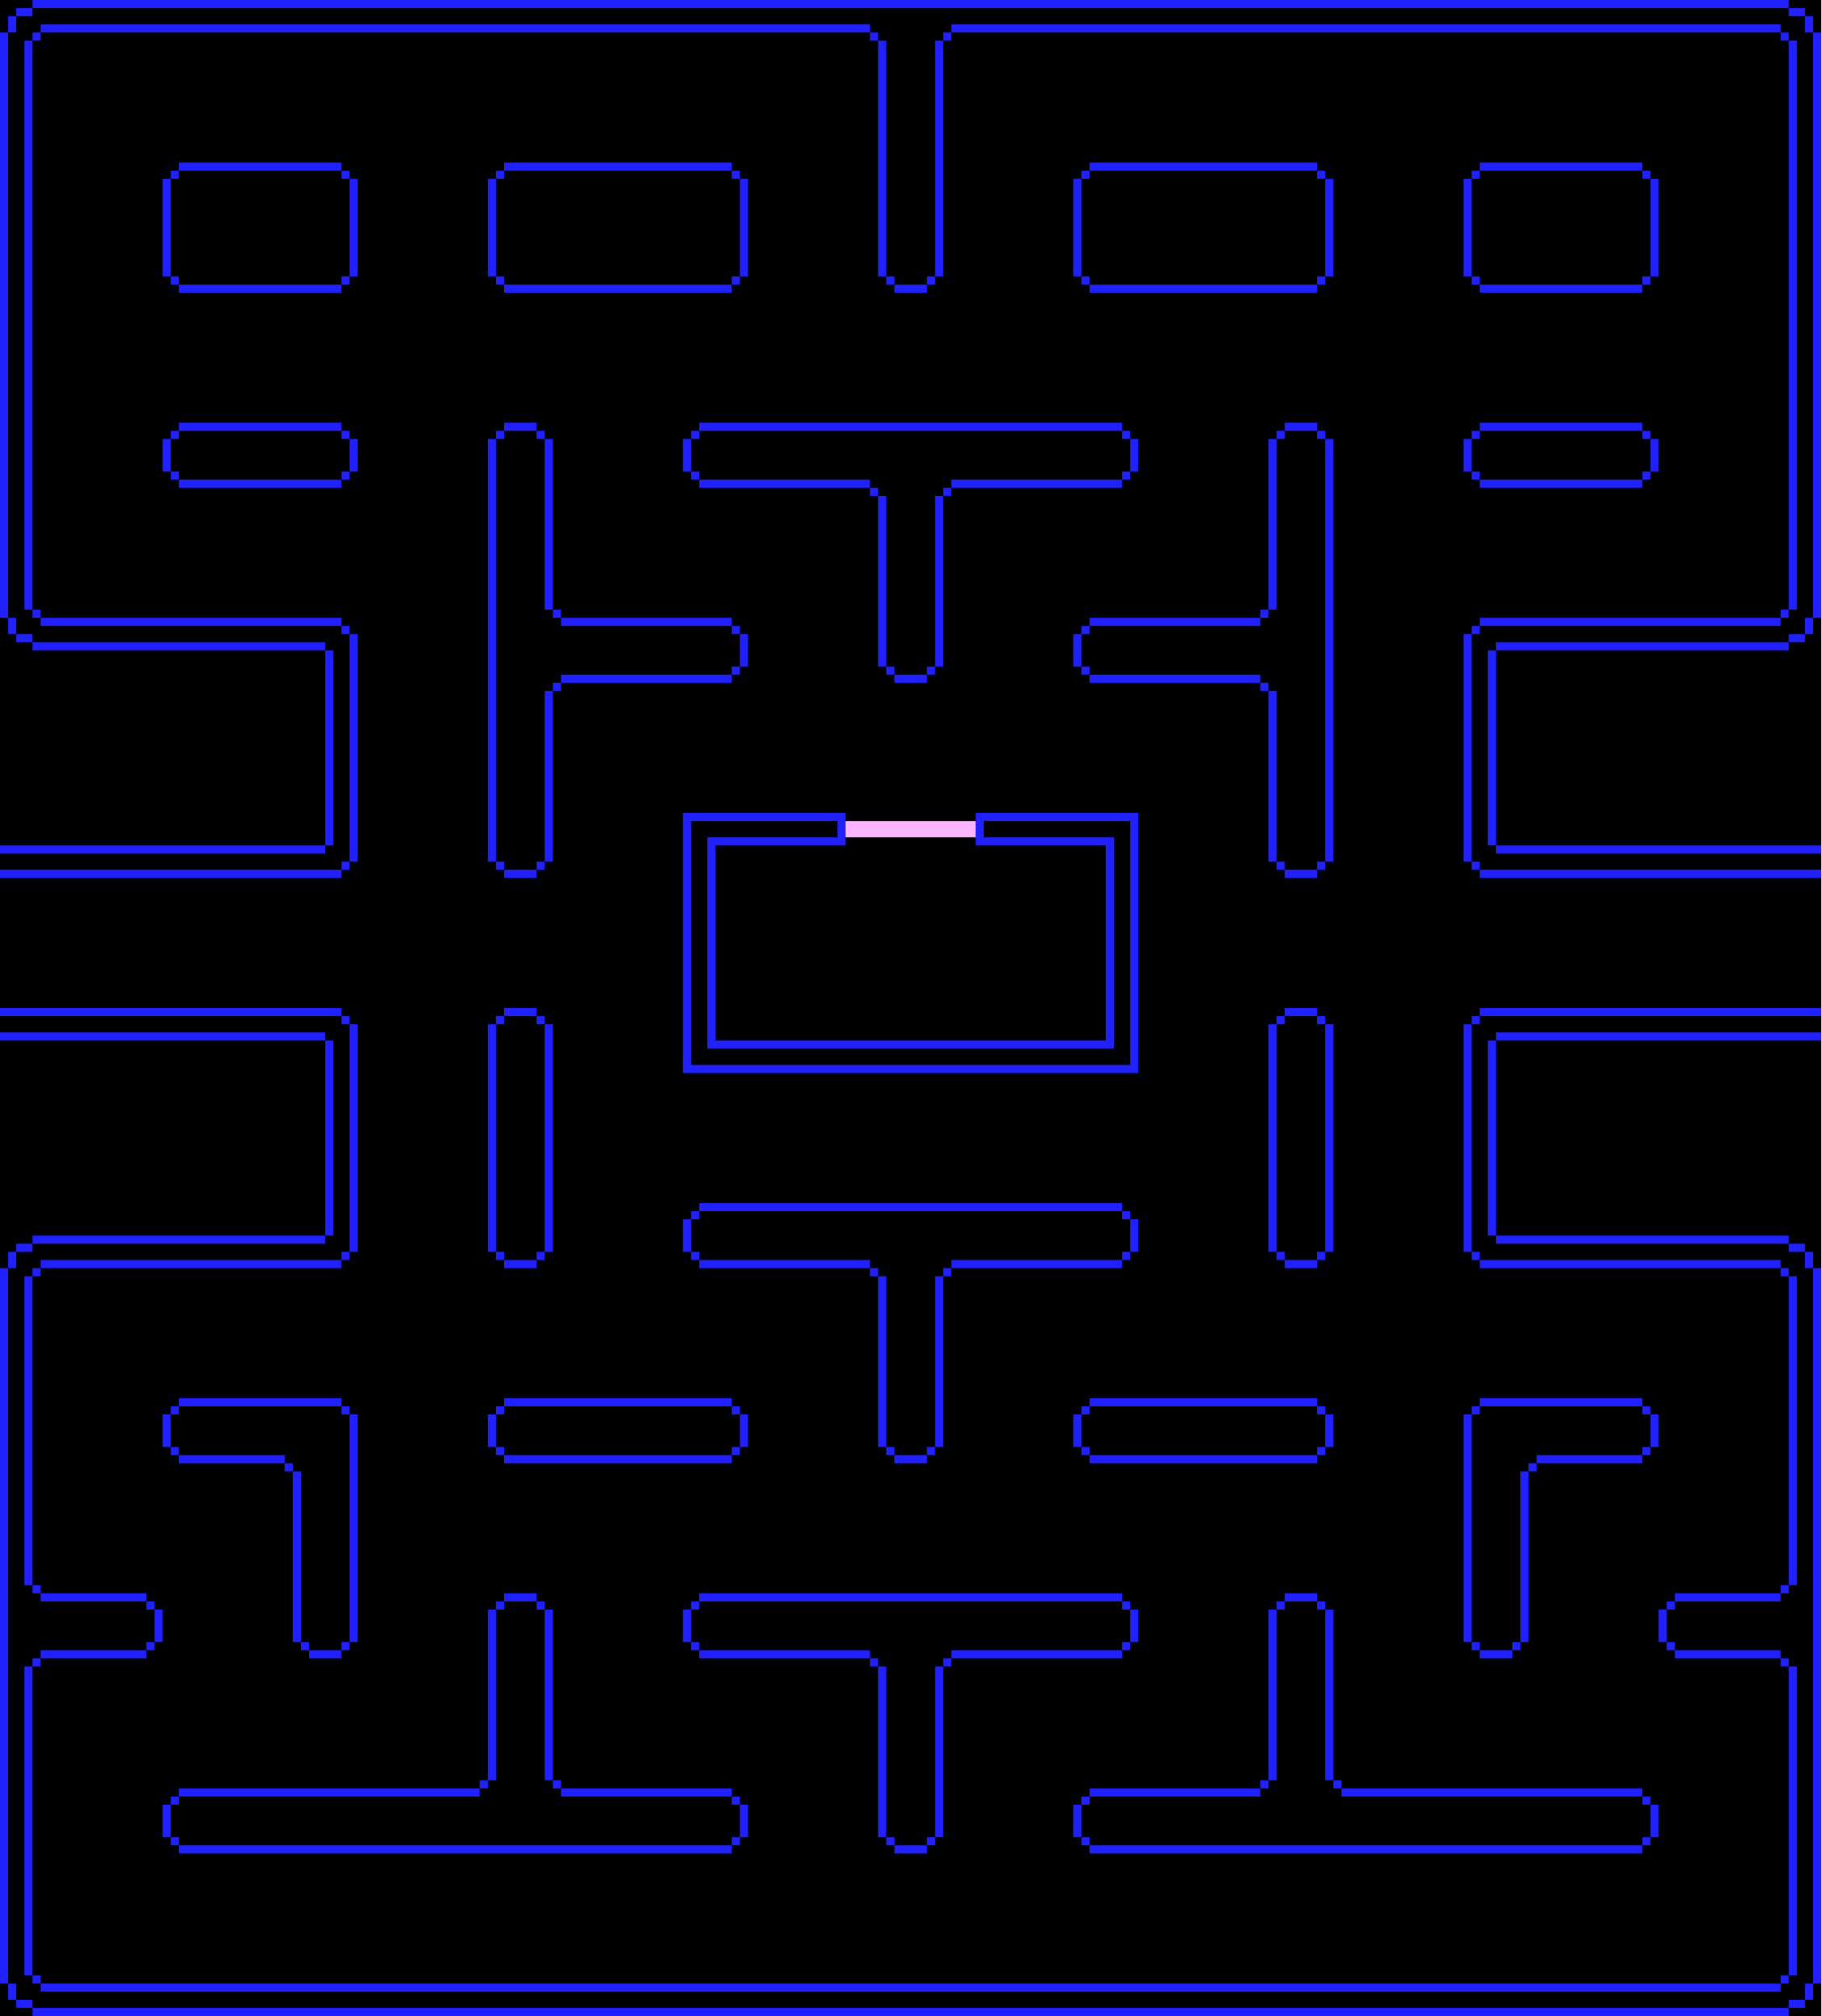
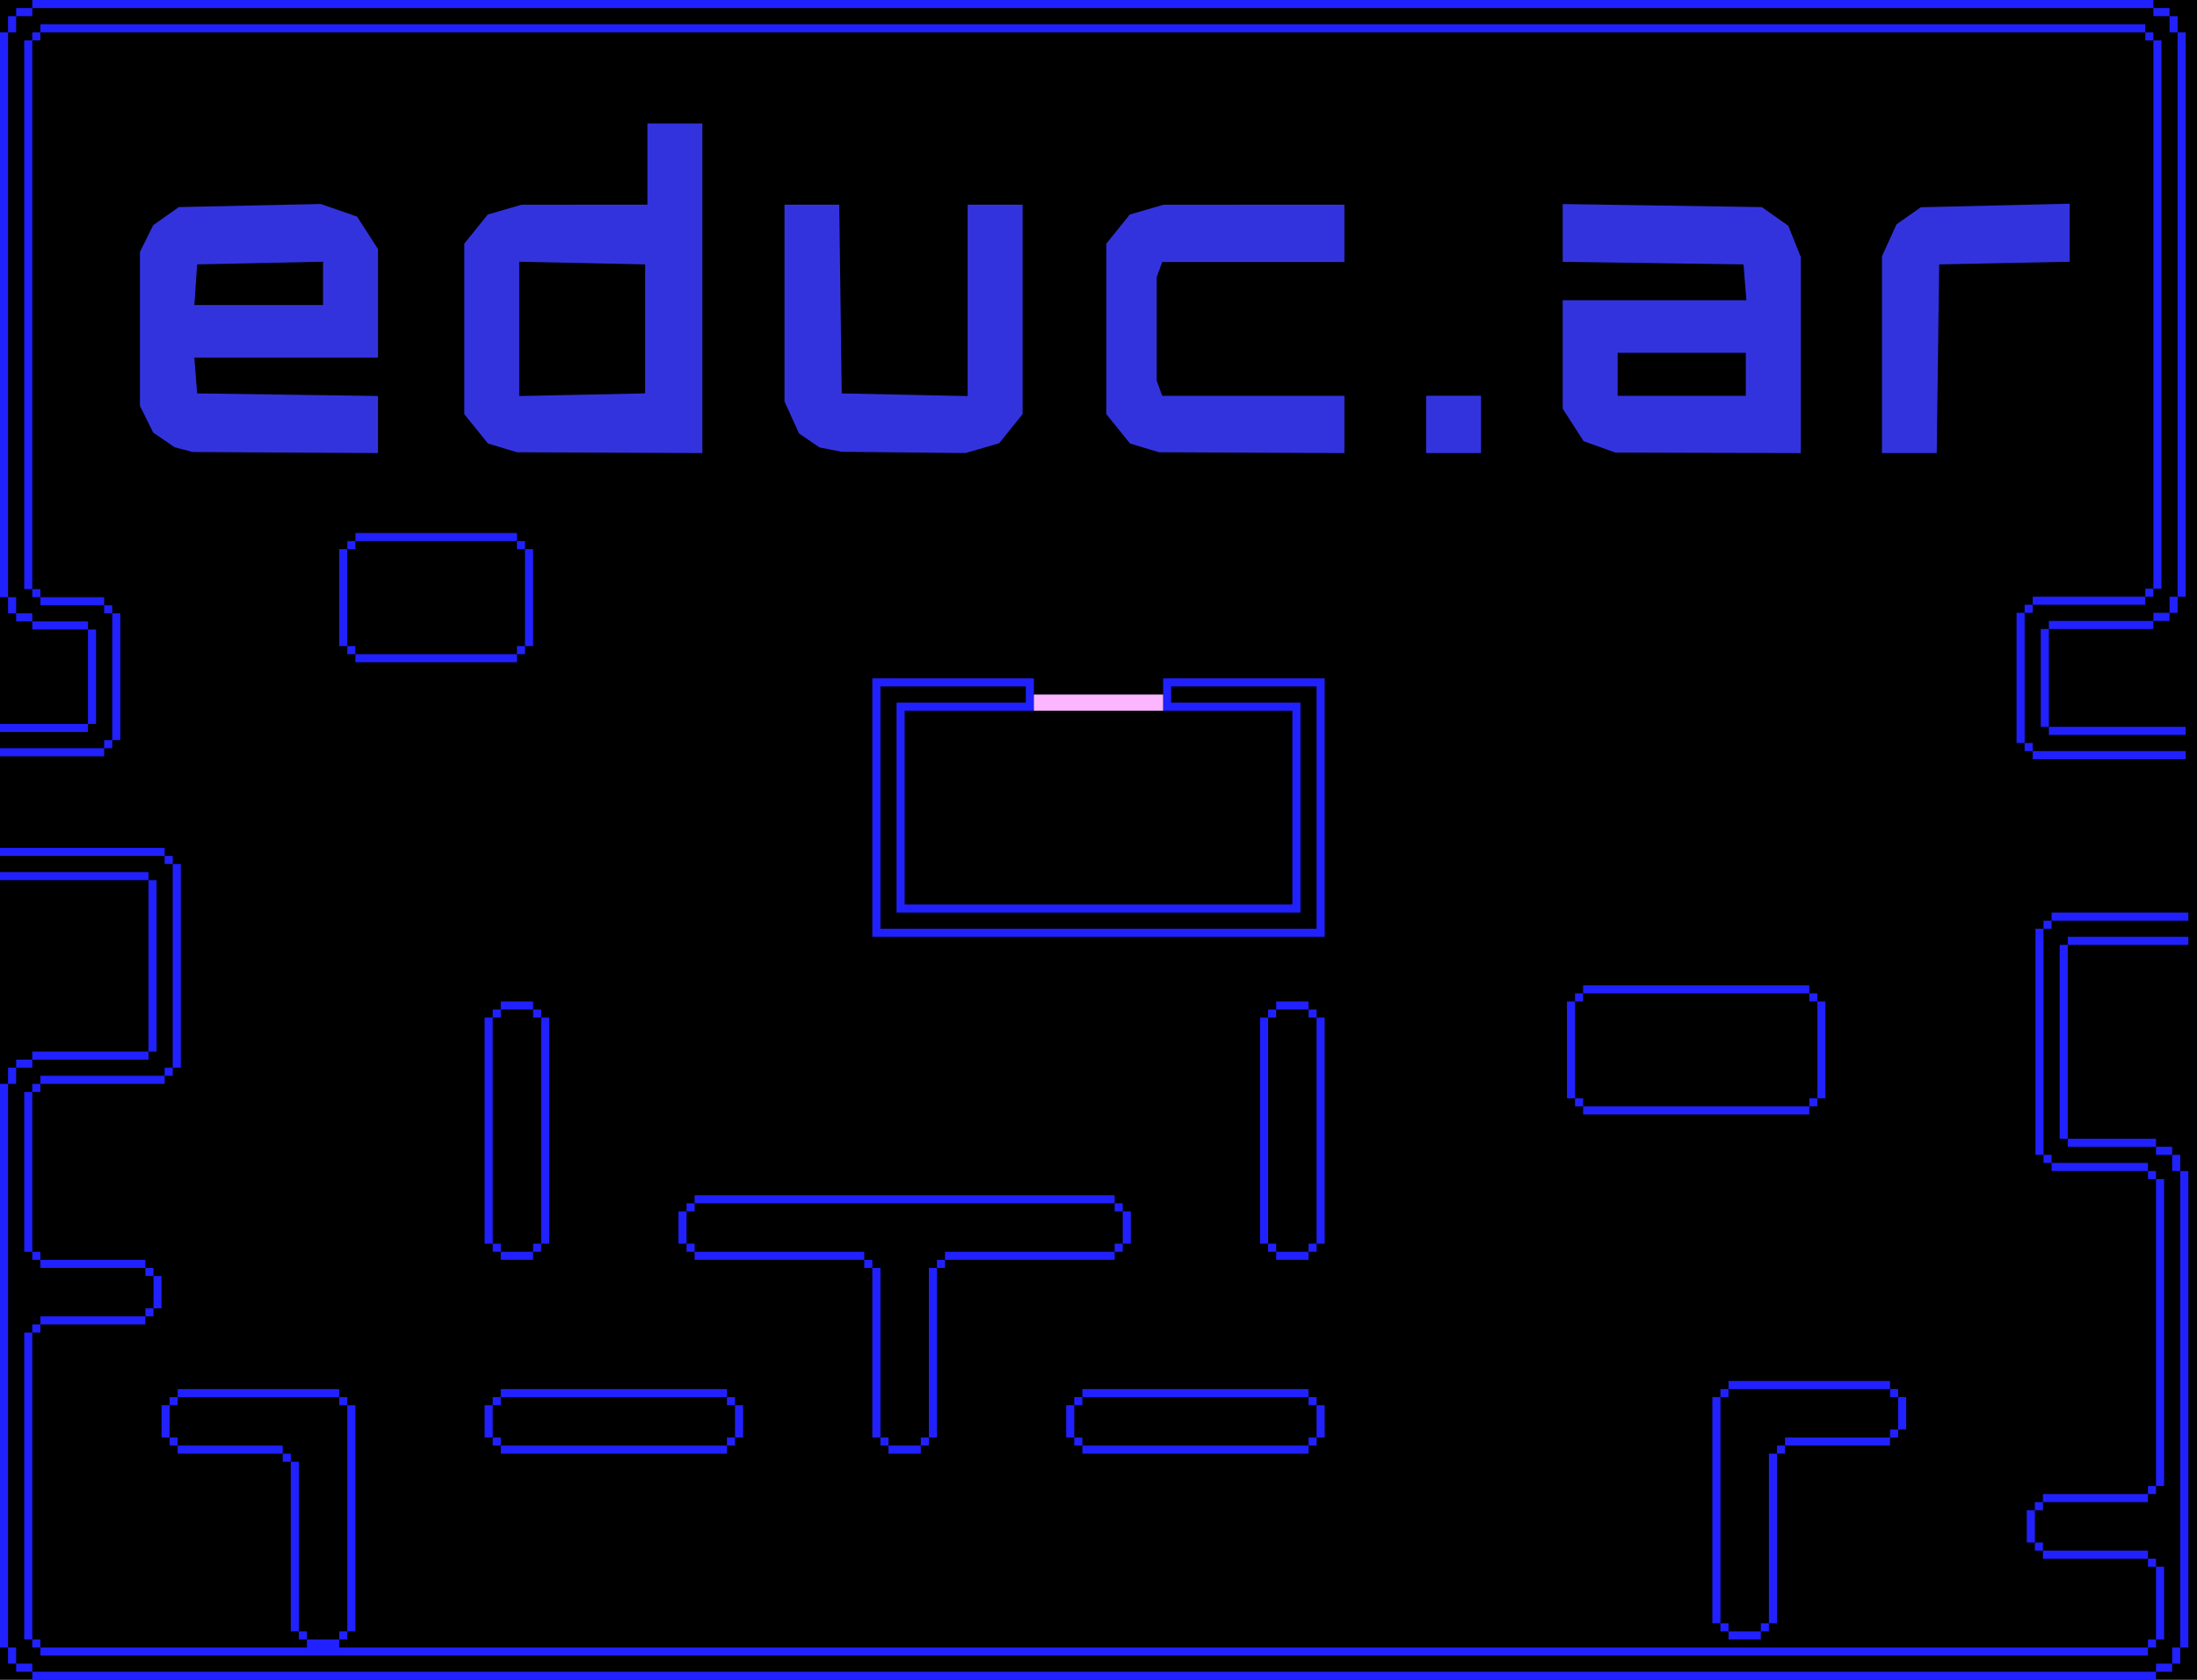
- <svg xmlns="http://www.w3.org/2000/svg" width="224" height="248" viewBox="0 0 224 248" fill="none">
-   <rect width="224" height="248" fill="white" />
-   <rect width="224" height="248" fill="black" />
-   <path fill-rule="evenodd" clip-rule="evenodd" d="M104 100H84V132H140V100H120V104H136V128H88V104H104V100ZM103 101H85V131H139V101H121V103H137V129H87V103H103V101Z" fill="#2121FF" />
-   <path d="M104 103V101H120V103H104Z" fill="#FCB5FF" />
-   <path fill-rule="evenodd" clip-rule="evenodd" d="M22 52H42V53H22V52ZM21 54H22V53H21V54ZM21 58V54H20V58H21ZM22 59V58H21V59H22ZM42 59H22V60H42V59ZM43 58H42V59H43V58ZM43 54H42V53H43V54ZM43 54V58H44V54H43Z" fill="#2121FF" />
-   <path fill-rule="evenodd" clip-rule="evenodd" d="M182 52H202V53H182V52ZM181 54H182V53H181V54ZM181 58V54H180V58H181ZM182 59V58H181V59H182ZM202 59H182V60H202V59ZM203 58H202V59H203V58ZM203 54H202V53H203V54ZM203 54V58H204V54H203Z" fill="#2121FF" />
-   <path fill-rule="evenodd" clip-rule="evenodd" d="M62 124H66V125H62V124ZM61 126H62V125H61V126ZM61 154V126H60V154H61ZM62 155V154H61V155H62ZM66 155H62V156H66V155ZM67 154H66V155H67V154ZM67 126H66V125H67V126ZM67 126V154H68V126H67Z" fill="#2121FF" />
-   <path fill-rule="evenodd" clip-rule="evenodd" d="M158 124H162V125H158V124ZM157 126H158V125H157V126ZM157 154V126H156V154H157ZM158 155V154H157V155H158ZM162 155H158V156H162V155ZM163 154H162V155H163V154ZM163 126H162V125H163V126ZM163 126V154H164V126H163Z" fill="#2121FF" />
-   <path fill-rule="evenodd" clip-rule="evenodd" d="M164 174L164 178L163 178L163 174L164 174ZM162 173L162 174L163 174L163 173L162 173ZM134 173L162 173L162 172L134 172L134 173ZM133 174L134 174L134 173L133 173L133 174ZM133 178L133 174L132 174L132 178L133 178ZM134 179L134 178L133 178L133 179L134 179ZM162 179L162 178L163 178L163 179L162 179ZM162 179L134 179L134 180L162 180L162 179Z" fill="#2121FF" />
-   <path fill-rule="evenodd" clip-rule="evenodd" d="M92 174L92 178L91 178L91 174L92 174ZM90 173L90 174L91 174L91 173L90 173ZM62 173L90 173L90 172L62 172L62 173ZM61 174L62 174L62 173L61 173L61 174ZM61 178L61 174L60 174L60 178L61 178ZM62 179L62 178L61 178L61 179L62 179ZM90 179L90 178L91 178L91 179L90 179ZM90 179L62 179L62 180L90 180L90 179Z" fill="#2121FF" />
-   <path fill-rule="evenodd" clip-rule="evenodd" d="M22 20H42V21H22V20ZM21 22H22V21H21V22ZM21 34V22H20V34H21ZM22 35V34H21V35H22ZM42 35H22V36H42V35ZM43 34H42V35H43V34ZM43 22H42V21H43V22ZM43 22V34H44V22H43Z" fill="#2121FF" />
-   <path fill-rule="evenodd" clip-rule="evenodd" d="M182 20H202V21H182V20ZM181 22H182V21H181V22ZM181 34V22H180V34H181ZM182 35V34H181V35H182ZM202 35H182V36H202V35ZM203 34H202V35H203V34ZM203 22H202V21H203V22ZM203 22V34H204V22H203Z" fill="#2121FF" />
-   <path fill-rule="evenodd" clip-rule="evenodd" d="M62 20H90V21H62V20ZM61 22H62V21H61V22ZM61 34V22H60V34H61ZM62 35V34H61V35H62ZM90 35H62V36H90V35ZM91 34H90V35H91V34ZM91 22H90V21H91V22ZM91 22V34H92V22H91Z" fill="#2121FF" />
-   <path fill-rule="evenodd" clip-rule="evenodd" d="M134 20H162V21H134V20ZM133 22H134V21H133V22ZM133 34V22H132V34H133ZM134 35V34H133V35H134ZM162 35H134V36H162V35ZM163 34H162V35H163V34ZM163 22H162V21H163V22ZM163 22V34H164V22H163Z" fill="#2121FF" />
-   <path fill-rule="evenodd" clip-rule="evenodd" d="M62 52H66V53H62V52ZM61 54H62V53H61V54ZM61 106V54H60V106H61ZM62 107V106H61V107H62ZM66 107H62V108H66V107ZM67 106H66V107H67V106ZM68 85H67V106H68V85ZM69 84H68V85H69V84ZM90 83H69V84H90V83ZM91 82H90V83H91V82ZM91 78V82H92V78H91ZM90 77V78H91V77H90ZM69 76V77H90V76H69ZM68 75V76H69V75H68ZM67 54H66V53H67V54ZM67 54V75H68V54H67Z" fill="#2121FF" />
-   <path fill-rule="evenodd" clip-rule="evenodd" d="M140 54L140 58L139 58L139 54L140 54ZM138 53L138 54L139 54L139 53L138 53ZM86 53L138 53L138 52L86 52L86 53ZM85 54L86 54L86 53L85 53L85 54ZM85 58L85 54L84 54L84 58L85 58ZM86 59L86 58L85 58L85 59L86 59ZM107 60L107 59L86 59L86 60L107 60ZM108 61L108 60L107 60L107 61L108 61ZM109 82L109 61L108 61L108 82L109 82ZM110 83L110 82L109 82L109 83L110 83ZM114 83L110 83L110 84L114 84L114 83ZM115 82L114 82L114 83L115 83L115 82ZM116 61L115 61L115 82L116 82L116 61ZM117 60L116 60L116 61L117 61L117 60ZM138 59L138 58L139 58L139 59L138 59ZM138 59L117 59L117 60L138 60L138 59Z" fill="#2121FF" />
-   <path fill-rule="evenodd" clip-rule="evenodd" d="M162 108L158 108L158 107L162 107L162 108ZM163 106L162 106L162 107L163 107L163 106ZM163 54L163 106L164 106L164 54L163 54ZM162 53L162 54L163 54L163 53L162 53ZM158 53L162 53L162 52L158 52L158 53ZM157 54L158 54L158 53L157 53L157 54ZM156 75L157 75L157 54L156 54L156 75ZM155 76L156 76L156 75L155 75L155 76ZM134 77L155 77L155 76L134 76L134 77ZM133 78L134 78L134 77L133 77L133 78ZM133 82L133 78L132 78L132 82L133 82ZM134 83L134 82L133 82L133 83L134 83ZM155 84L155 83L134 83L134 84L155 84ZM156 85L156 84L155 84L155 85L156 85ZM157 106L158 106L158 107L157 107L157 106ZM157 106L157 85L156 85L156 106L157 106Z" fill="#2121FF" />
-   <path fill-rule="evenodd" clip-rule="evenodd" d="M140 150L140 154L139 154L139 150L140 150ZM138 149L138 150L139 150L139 149L138 149ZM86 149L138 149L138 148L86 148L86 149ZM85 150L86 150L86 149L85 149L85 150ZM85 154L85 150L84 150L84 154L85 154ZM86 155L86 154L85 154L85 155L86 155ZM107 156L107 155L86 155L86 156L107 156ZM108 157L108 156L107 156L107 157L108 157ZM109 178L109 157L108 157L108 178L109 178ZM110 179L110 178L109 178L109 179L110 179ZM114 179L110 179L110 180L114 180L114 179ZM115 178L114 178L114 179L115 179L115 178ZM116 157L115 157L115 178L116 178L116 157ZM117 156L116 156L116 157L117 157L117 156ZM138 155L138 154L139 154L139 155L138 155ZM138 155L117 155L117 156L138 156L138 155Z" fill="#2121FF" />
-   <path fill-rule="evenodd" clip-rule="evenodd" d="M140 198L140 202L139 202L139 198L140 198ZM138 197L138 198L139 198L139 197L138 197ZM86 197L138 197L138 196L86 196L86 197ZM85 198L86 198L86 197L85 197L85 198ZM85 202L85 198L84 198L84 202L85 202ZM86 203L86 202L85 202L85 203L86 203ZM107 204L107 203L86 203L86 204L107 204ZM108 205L108 204L107 204L107 205L108 205ZM109 226L109 205L108 205L108 226L109 226ZM110 227L110 226L109 226L109 227L110 227ZM114 227L110 227L110 228L114 228L114 227ZM115 226L114 226L114 227L115 227L115 226ZM116 205L115 205L115 226L116 226L116 205ZM117 204L116 204L116 205L117 205L117 204ZM138 203L138 202L139 202L139 203L138 203ZM138 203L117 203L117 204L138 204L138 203Z" fill="#2121FF" />
-   <path fill-rule="evenodd" clip-rule="evenodd" d="M22 172H42V173H22V172ZM21 174H22V173H21V174ZM21 178V174H20V178H21ZM22 179V178H21V179H22ZM35 180V179H22V180H35ZM36 181V180H35V181H36ZM37 202V181H36V202H37ZM38 203V202H37V203H38ZM42 203H38V204H42V203ZM43 202H42V203H43V202ZM43 174H42V173H43V174ZM43 174V202H44V174H43Z" fill="#2121FF" />
-   <path fill-rule="evenodd" clip-rule="evenodd" d="M202 172H182V173H202V172ZM203 174H202V173H203V174ZM203 178V174H204V178H203ZM202 179V178H203V179H202ZM189 180V179H202V180H189ZM188 181V180H189V181H188ZM187 202V181H188V202H187ZM186 203V202H187V203H186ZM182 203H186V204H182V203ZM181 202H182V203H181V202ZM181 174H182V173H181V174ZM181 174V202H180V174H181Z" fill="#2121FF" />
-   <path fill-rule="evenodd" clip-rule="evenodd" d="M62 196H66V197H62V196ZM61 198H62V197H61V198ZM60 219H61V198H60V219ZM59 220H60V219H59V220ZM22 221H59V220H22V221ZM21 222H22V221H21V222ZM21 226V222H20V226H21ZM22 227V226H21V227H22ZM90 227H22V228H90V227ZM91 226H90V227H91V226ZM91 222V226H92V222H91ZM90 221V222H91V221H90ZM69 220V221H90V220H69ZM68 219V220H69V219H68ZM67 198H66V197H67V198ZM67 198V219H68V198H67Z" fill="#2121FF" />
-   <path fill-rule="evenodd" clip-rule="evenodd" d="M162 196H158V197H162V196ZM163 198H162V197H163V198ZM164 219H163V198H164V219ZM165 220H164V219H165V220ZM202 221H165V220H202V221ZM203 222H202V221H203V222ZM203 226V222H204V226H203ZM202 227V226H203V227H202ZM134 227H202V228H134V227ZM133 226H134V227H133V226ZM133 222V226H132V222H133ZM134 221V222H133V221H134ZM155 220V221H134V220H155ZM156 219V220H155V219H156ZM157 198H158V197H157V198ZM157 198V219H156V198H157Z" fill="#2121FF" />
-   <path fill-rule="evenodd" clip-rule="evenodd" d="M0 124H42V125H0V124ZM0 127V128H40V152H4V153H2V154H1V156H0V244H1V246H2V247H4V248H220V247H222V246H223V244H224V156H223V154H222V153H220V152H184V128H224V127H184V128H183V152H184V153H220V154H222V156H223V244H222V246H220V247H4V246H2V244H1V156H2V154H4V153H40V152H41V128H40V127H0ZM224 125V124H182V125H181V126H180V154H181V155H182V156H219V157H220V195H219V196H206V197H205V198H204V202H205V203H206V204H219V205H220V243H219V244H5V243H4V205H5V204H18V203H19V202H20V198H19V197H18V196H5V195H4V157H5V156H42V155H43V154H44V126H43V125H42V126H43V154H42V155H5V156H4V157H3V195H4V196H5V197H18V198H19V202H18V203H5V204H4V205H3V243H4V244H5V245H219V244H220V243H221V205H220V204H219V203H206V202H205V198H206V197H219V196H220V195H221V157H220V156H219V155H182V154H181V126H182V125H224Z" fill="#2121FF" />
-   <path fill-rule="evenodd" clip-rule="evenodd" d="M0 108H42V107H43V106H44V78H43V77H42V76H5V75H4V5H5V4H107V5H108V34H109V35H110V36H114V35H115V34H116V5H117V4H219V5H220V75H219V76H182V77H181V78H180V106H181V107H182V108H224V107H182V106H181V78H182V77H219V76H220V75H221V5H220V4H219V3H117V4H116V5H115V34H114V35H110V34H109V5H108V4H107V3H5V4H4V5H3V75H4V76H5V77H42V78H43V106H42V107H0V108ZM0 105H40V104H41V80H40V79H4V78H2V76H1V4H2V2H4V1H220V2H222V4H223V76H222V78H220V79H184V80H183V104H184V105H224V104H184V80H220V79H222V78H223V76H224V4H223V2H222V1H220V0H4V1H2V2H1V4H0V76H1V78H2V79H4V80H40V104H0V105Z" fill="#2121FF" />
+ <svg xmlns="http://www.w3.org/2000/svg" width="272" height="208" viewBox="0 0 272 208" fill="none" version="1.1" id="svg52">
+   <defs id="defs56" />
+   <rect y="0" x="0" width="272" height="208" fill="#ffffff" id="rect2" />
+   <rect style="stroke-width:1.009" y="1.976197e-14" x="0" width="272" height="208" fill="#000000" id="rect4" />
+   <path fill-rule="evenodd" clip-rule="evenodd" d="M 128,84 H 108 V 116 h 56 V 84 h -20 v 4 h 16 V 112 H 112 V 88 h 16 z m -1,1 H 109 V 115 h 54 V 85 h -18 v 2 h 16 V 113 H 111 V 87 h 16 z" fill="#2121ff" id="path6" />
+   <path d="m 128,88 v -2 h 16 v 2 z" fill="#fcb5ff" id="path8" />
+   <path fill-rule="evenodd" clip-rule="evenodd" d="m 62,124 h 4 v 1 h -4 z m -1,2 h 1 v -1 h -1 z m 0,28 v -28 h -1 v 28 z m 1,1 v -1 h -1 v 1 z m 4,0 h -4 v 1 h 4 z m 1,-1 h -1 v 1 h 1 z m 0,-28 h -1 v -1 h 1 z m 0,0 v 28 h 1 v -28 z" fill="#2121ff" id="path14" />
+   <path fill-rule="evenodd" clip-rule="evenodd" d="m 158,124 h 4 v 1 h -4 z m -1,2 h 1 v -1 h -1 z m 0,28 v -28 h -1 v 28 z m 1,1 v -1 h -1 v 1 z m 4,0 h -4 v 1 h 4 z m 1,-1 h -1 v 1 h 1 z m 0,-28 h -1 v -1 h 1 z m 0,0 v 28 h 1 v -28 z" fill="#2121ff" id="path16" />
+   <path fill-rule="evenodd" clip-rule="evenodd" d="m 164,174 v 4 h -1 v -4 z m -2,-1 v 1 h 1 v -1 z m -28,0 h 28 v -1 h -28 z m -1,1 h 1 v -1 h -1 z m 0,4 v -4 h -1 v 4 z m 1,1 v -1 h -1 v 1 z m 28,0 v -1 h 1 v 1 z m 0,0 h -28 v 1 h 28 z" fill="#2121ff" id="path18" />
+   <path fill-rule="evenodd" clip-rule="evenodd" d="m 92,174 v 4 h -1 v -4 z m -2,-1 v 1 h 1 v -1 z m -28,0 h 28 v -1 H 62 Z m -1,1 h 1 v -1 h -1 z m 0,4 v -4 h -1 v 4 z m 1,1 v -1 h -1 v 1 z m 28,0 v -1 h 1 v 1 z m 0,0 H 62 v 1 h 28 z" fill="#2121ff" id="path20" />
+   <path fill-rule="evenodd" clip-rule="evenodd" d="m 44,66 h 20 v 1 H 44 Z m -1,2 h 1 v -1 h -1 z m 0,12 V 68 h -1 v 12 z m 1,1 v -1 h -1 v 1 z m 20,0 H 44 v 1 h 20 z m 1,-1 h -1 v 1 h 1 z m 0,-12 h -1 v -1 h 1 z m 0,0 v 12 h 1 V 68 Z" fill="#2121ff" id="path22" />
+   <path fill-rule="evenodd" clip-rule="evenodd" d="m 196,122 h 28 v 1 h -28 z m -1,2 h 1 v -1 h -1 z m 0,12 v -12 h -1 v 12 z m 1,1 v -1 h -1 v 1 z m 28,0 h -28 v 1 h 28 z m 1,-1 h -1 v 1 h 1 z m 0,-12 h -1 v -1 h 1 z m 0,0 v 12 h 1 v -12 z" fill="#2121ff" id="path26" />
+   <path fill-rule="evenodd" clip-rule="evenodd" d="m 140,150 v 4 h -1 v -4 z m -2,-1 v 1 h 1 v -1 z m -52,0 h 52 v -1 H 86 Z m -1,1 h 1 v -1 h -1 z m 0,4 v -4 h -1 v 4 z m 1,1 v -1 h -1 v 1 z m 21,1 v -1 H 86 v 1 z m 1,1 v -1 h -1 v 1 z m 1,21 v -21 h -1 v 21 z m 1,1 v -1 h -1 v 1 z m 4,0 h -4 v 1 h 4 z m 1,-1 h -1 v 1 h 1 z m 1,-21 h -1 v 21 h 1 z m 1,-1 h -1 v 1 h 1 z m 21,-1 v -1 h 1 v 1 z m 0,0 h -21 v 1 h 21 z" fill="#2121ff" id="path36" />
+   <path fill-rule="evenodd" clip-rule="evenodd" d="m 22,172 h 20 v 1 H 22 Z m -1,2 h 1 v -1 h -1 z m 0,4 v -4 h -1 v 4 z m 1,1 v -1 h -1 v 1 z m 13,1 v -1 H 22 v 1 z m 1,1 v -1 h -1 v 1 z m 1,21 v -21 h -1 v 21 z m 1,1 v -1 h -1 v 1 z m 4,0 h -4 v 1 h 4 z m 1,-1 h -1 v 1 h 1 z m 0,-28 h -1 v -1 h 1 z m 0,0 v 28 h 1 v -28 z" fill="#2121ff" id="path40" />
+   <path fill-rule="evenodd" clip-rule="evenodd" d="m 234,171 h -20 v 1 h 20 z m 1,2 h -1 v -1 h 1 z m 0,4 v -4 h 1 v 4 z m -1,1 v -1 h 1 v 1 z m -13,1 v -1 h 13 v 1 z m -1,1 v -1 h 1 v 1 z m -1,21 v -21 h 1 v 21 z m -1,1 v -1 h 1 v 1 z m -4,0 h 4 v 1 h -4 z m -1,-1 h 1 v 1 h -1 z m 0,-28 h 1 v -1 h -1 z m 0,0 v 28 h -1 v -28 z" fill="#2121ff" id="path42" />
+   <path style="stroke-width:1" fill-rule="evenodd" clip-rule="evenodd" d="m 0,104.981 h 20.384 v 1 H 0 Z m 0,3 v 1 h 18.384 v 21.228 H 4 v 1 H 2 v 1 H 1 v 2 H 0 v 69.791 H 1 V 206 h 1 v 1 h 2 v 1 h 262.927 v -1 h 2 v -1 h 1 v -2 h 1 V 145 h -1 v -2 h -1 v -1 h -2 v -1 H 256 v -24 h 14.927 v -1 H 256 v 1 h -1 v 24 h 1 v 1 h 10.927 v 1 h 2 v 2 h 1 v 59 h -1 V 206 h -2 v 1 H 4 v -1 H 2 v -2 H 1 v -69.791 h 1 v -2 h 2 v -1 h 14.384 v -1 h 1 v -21.228 h -1 v -1 z M 270.927,114 v -1 H 254 v 1 h -1 v 1 h -1 v 28 h 1 v 1 h 1 v 1 h 11.927 v 1 h 1 v 38 h -1 v 1 h -13 v 1 h -1 v 1 h -1 v 4 h 1 v 1 h 1 v 1 h 13 v 1 h 1 v 9 h -1 v 1 H 5 V 203 H 4 v -38 h 1 v -1 H 18 V 163 h 1 v -1 h 1 v -4 h -1 v -1 h -1 v -1 H 5 v -1 H 4 v -19.791 h 1 v -1 h 15.384 v -1 h 1 v -1 h 1 v -25.228 h -1 v -1 h -1 v 1 h 1 v 25.228 h -1 v 1 H 5 v 1 H 4 v 1 H 3 V 155 h 1 v 1 h 1 v 1 h 13 v 1 h 1 v 4 h -1 v 1 H 5 v 1 H 4 V 165 H 3 v 38 h 1 v 1 h 1 v 1 h 260.927 v -1 h 1 V 203 h 1 v -9 h -1 v -1 h -1 v -1 h -13 v -1 h -1 v -4 h 1 v -1 h 13 v -1 h 1 v -1 h 1 v -38 h -1 v -1 h -1 v -1 H 254 v -1 h -1 v -28 h 1 v -1 z" fill="#2121ff" id="path48" />
+   <path fill-rule="evenodd" clip-rule="evenodd" d="m 0,93.643 h 12.896 v -1 h 1 v -1 h 1 v -15.696 h -1 v -1 h -1 v -1 H 5 v -1 H 4 V 5 H 5 V 4 h 112 v 0 h 148.6 v 1 h 1 v 67.884 h -1 v 1 H 251.659 v 1 h -1 v 1 h -1 V 92 h 1 v 1 h 1 v 1 h 18.941 V 93 H 251.659 v -1 h -1 V 75.884 h 1 v -1 h 13.941 v -1 h 1 v -1 h 1 V 5 h -1 V 4 h -1 V 3 H 117 V 3 3 3 H 5 V 4 H 4 V 5 H 3 v 67.947 h 1 v 1 h 1 v 1 h 7.896 v 1 h 1 v 15.696 h -1 v 1 H 0 Z m 0,-3 h 10.896 v -1 h 1 v -11.696 h -1 v -1 H 4 v -1 H 2 v -2 H 1 V 4 H 2 V 2 H 4 V 1 h 262.6 v 1 h 2 v 2 h 1 v 69.884 h -1 v 2 h -2 v 1 H 253.659 v 1 h -1 V 90 h 1 v 1 h 16.941 V 90 H 253.659 V 77.884 h 12.941 v -1 h 2 v -1 h 1 v -2 h 1 V 4 h -1 V 2 h -1 V 1 h -2 V 0 H 4 V 1 H 2 V 2 H 1 V 4 H 0 v 69.947 h 1 v 2 h 1 v 1 h 2 v 1 h 6.896 v 11.696 H 0 Z" fill="#2121ff" id="path50" />
+   <path style="fill:#3333de;fill-opacity:1;stroke:none;stroke-width:0.579;stroke-opacity:1" d="M 35.32,56.038 23.842,55.969 22.732,55.675 21.622,55.381 20.294,54.473 18.966,53.565 18.145,51.907 17.323,50.25 V 40.725 31.201 l 0.821,-1.658 0.821,-1.658 1.588,-1.123 1.588,-1.123 8.786,-0.19 8.786,-0.19 2.247,0.781 2.247,0.781 1.296,2.01 1.296,2.01 V 37.559 44.275 H 35.427 24.057 l 0.176,2.218 0.176,2.218 11.194,0.16 11.194,0.16 v 3.537 3.537 z m -3.292,-18.271 h 7.968 v -2.679 -2.679 l -7.794,0.165 -7.794,0.165 -0.174,2.514 -0.174,2.514 z M 75.478,56.053 64,56 62.205,55.458 60.41,54.915 58.946,53.099 57.482,51.283 V 40.725 30.167 l 1.453,-1.803 1.453,-1.803 2.089,-0.606 2.089,-0.606 7.794,-0.003 7.794,-0.003 V 20.315 15.287 h 3.401 3.401 V 35.697 56.107 l -11.478,-0.053 z m -3.401,-7.177 7.794,-0.165 v -7.987 -7.987 l -7.794,-0.165 -7.794,-0.165 v 8.316 8.316 z m 39.785,7.146 -7.652,-0.077 -1.375,-0.27 -1.375,-0.27 -1.268,-0.867 -1.268,-0.867 -0.899,-1.977 -0.899,-1.977 V 37.53 25.344 h 3.389 3.389 l 0.154,11.684 0.154,11.684 7.794,0.165 7.794,0.165 V 37.192 25.344 h 3.401 3.401 v 12.97 12.97 l -1.453,1.803 -1.453,1.803 -2.089,0.606 -2.089,0.606 z m 43.104,0.031 -11.478,-0.053 -1.795,-0.542 -1.795,-0.542 -1.464,-1.816 -1.464,-1.816 V 40.725 30.167 l 1.453,-1.803 1.453,-1.803 2.089,-0.606 2.089,-0.606 11.194,-0.003 11.194,-0.003 v 3.55 3.55 H 155.168 143.893 l -0.344,0.936 -0.344,0.936 v 6.411 6.411 l 0.344,0.936 0.344,0.936 h 11.275 11.275 v 3.55 3.55 l -11.478,-0.053 z m 24.996,0.053 h -3.401 v -3.55 -3.55 h 3.401 3.401 v 3.55 3.55 z m 31.504,-0.033 -11.478,-0.033 -1.964,-0.706 -1.964,-0.706 -1.295,-2.01 -1.295,-2.01 v -6.716 -6.716 h 11.37 11.37 l -0.176,-2.218 -0.176,-2.218 -11.194,-0.16 -11.194,-0.16 v -3.578 -3.578 l 12.328,0.189 12.328,0.189 1.636,1.156 1.636,1.156 0.773,1.931 0.773,1.931 v 12.147 12.147 l -11.478,-0.033 z m -3.259,-7.066 h 7.935 V 46.345 43.683 h -7.935 -7.935 v 2.662 2.662 z m 28.178,7.099 h -3.389 V 43.921 31.734 l 0.899,-1.977 0.899,-1.977 1.51,-1.06 1.51,-1.06 9.211,-0.218 9.211,-0.218 v 3.594 3.594 l -8.077,0.164 -8.077,0.164 -0.154,11.684 -0.154,11.684 z" id="path107270" />
</svg>
